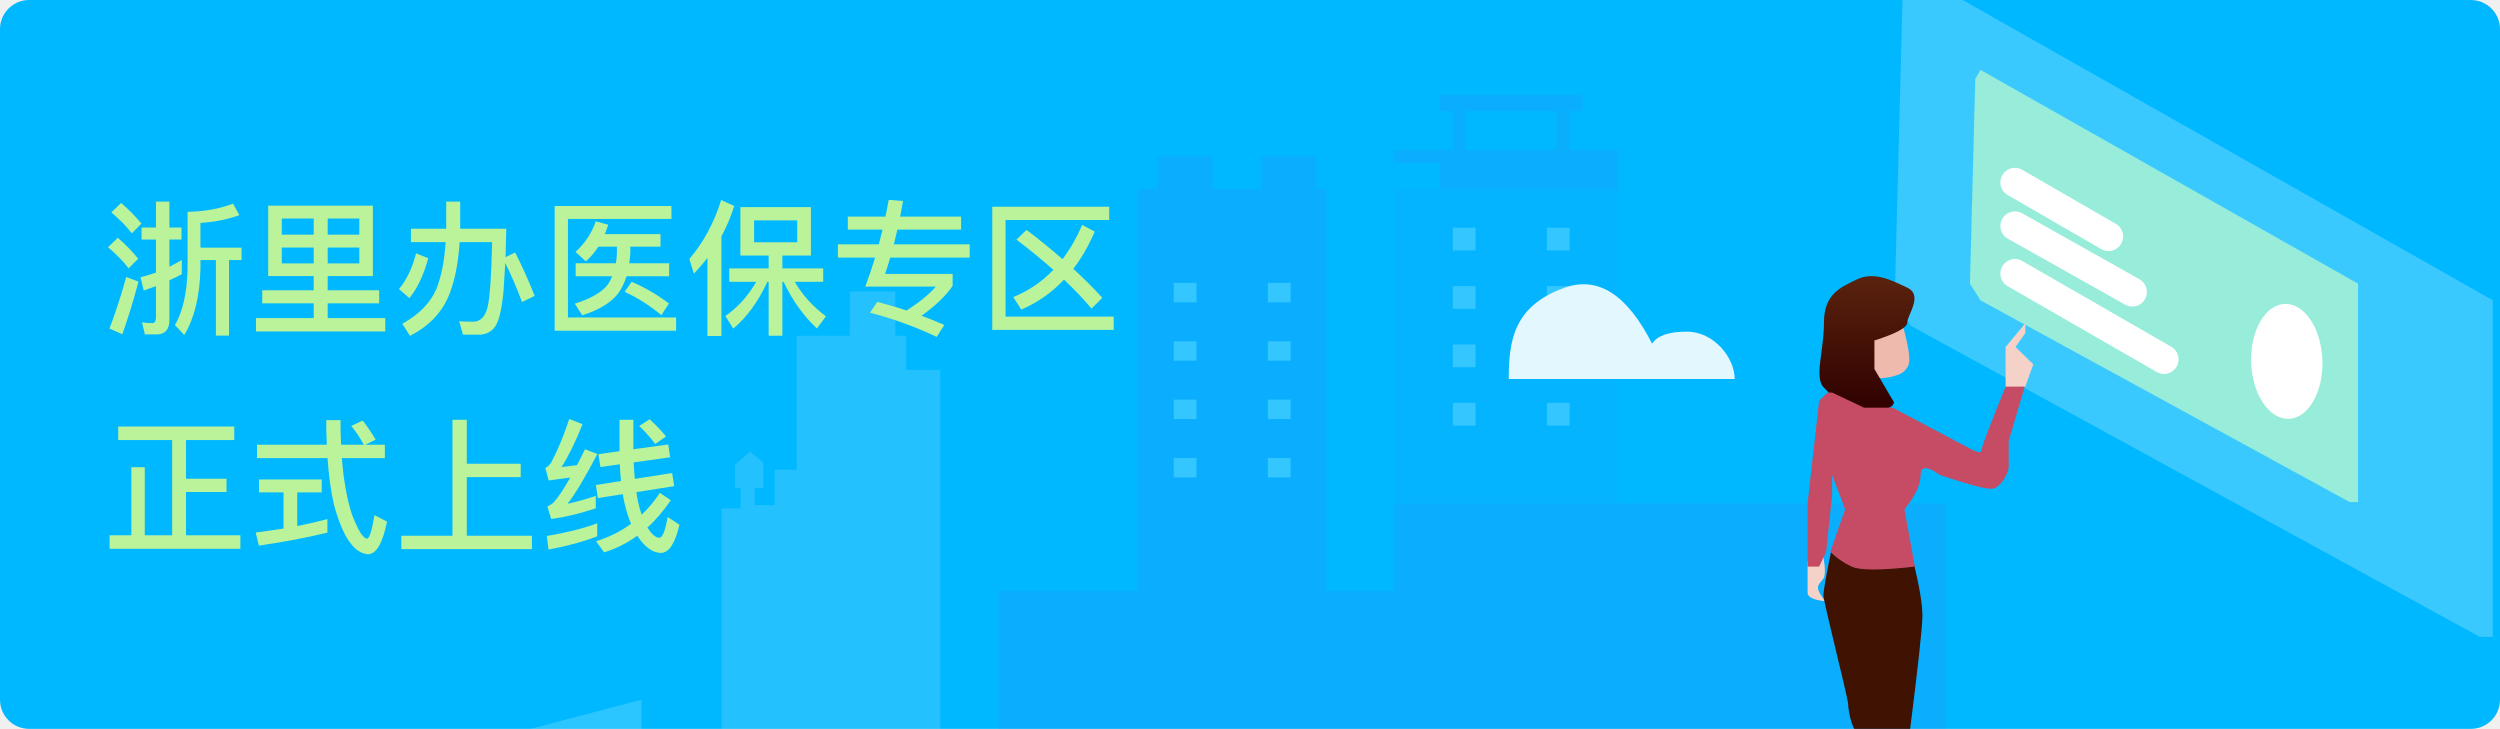
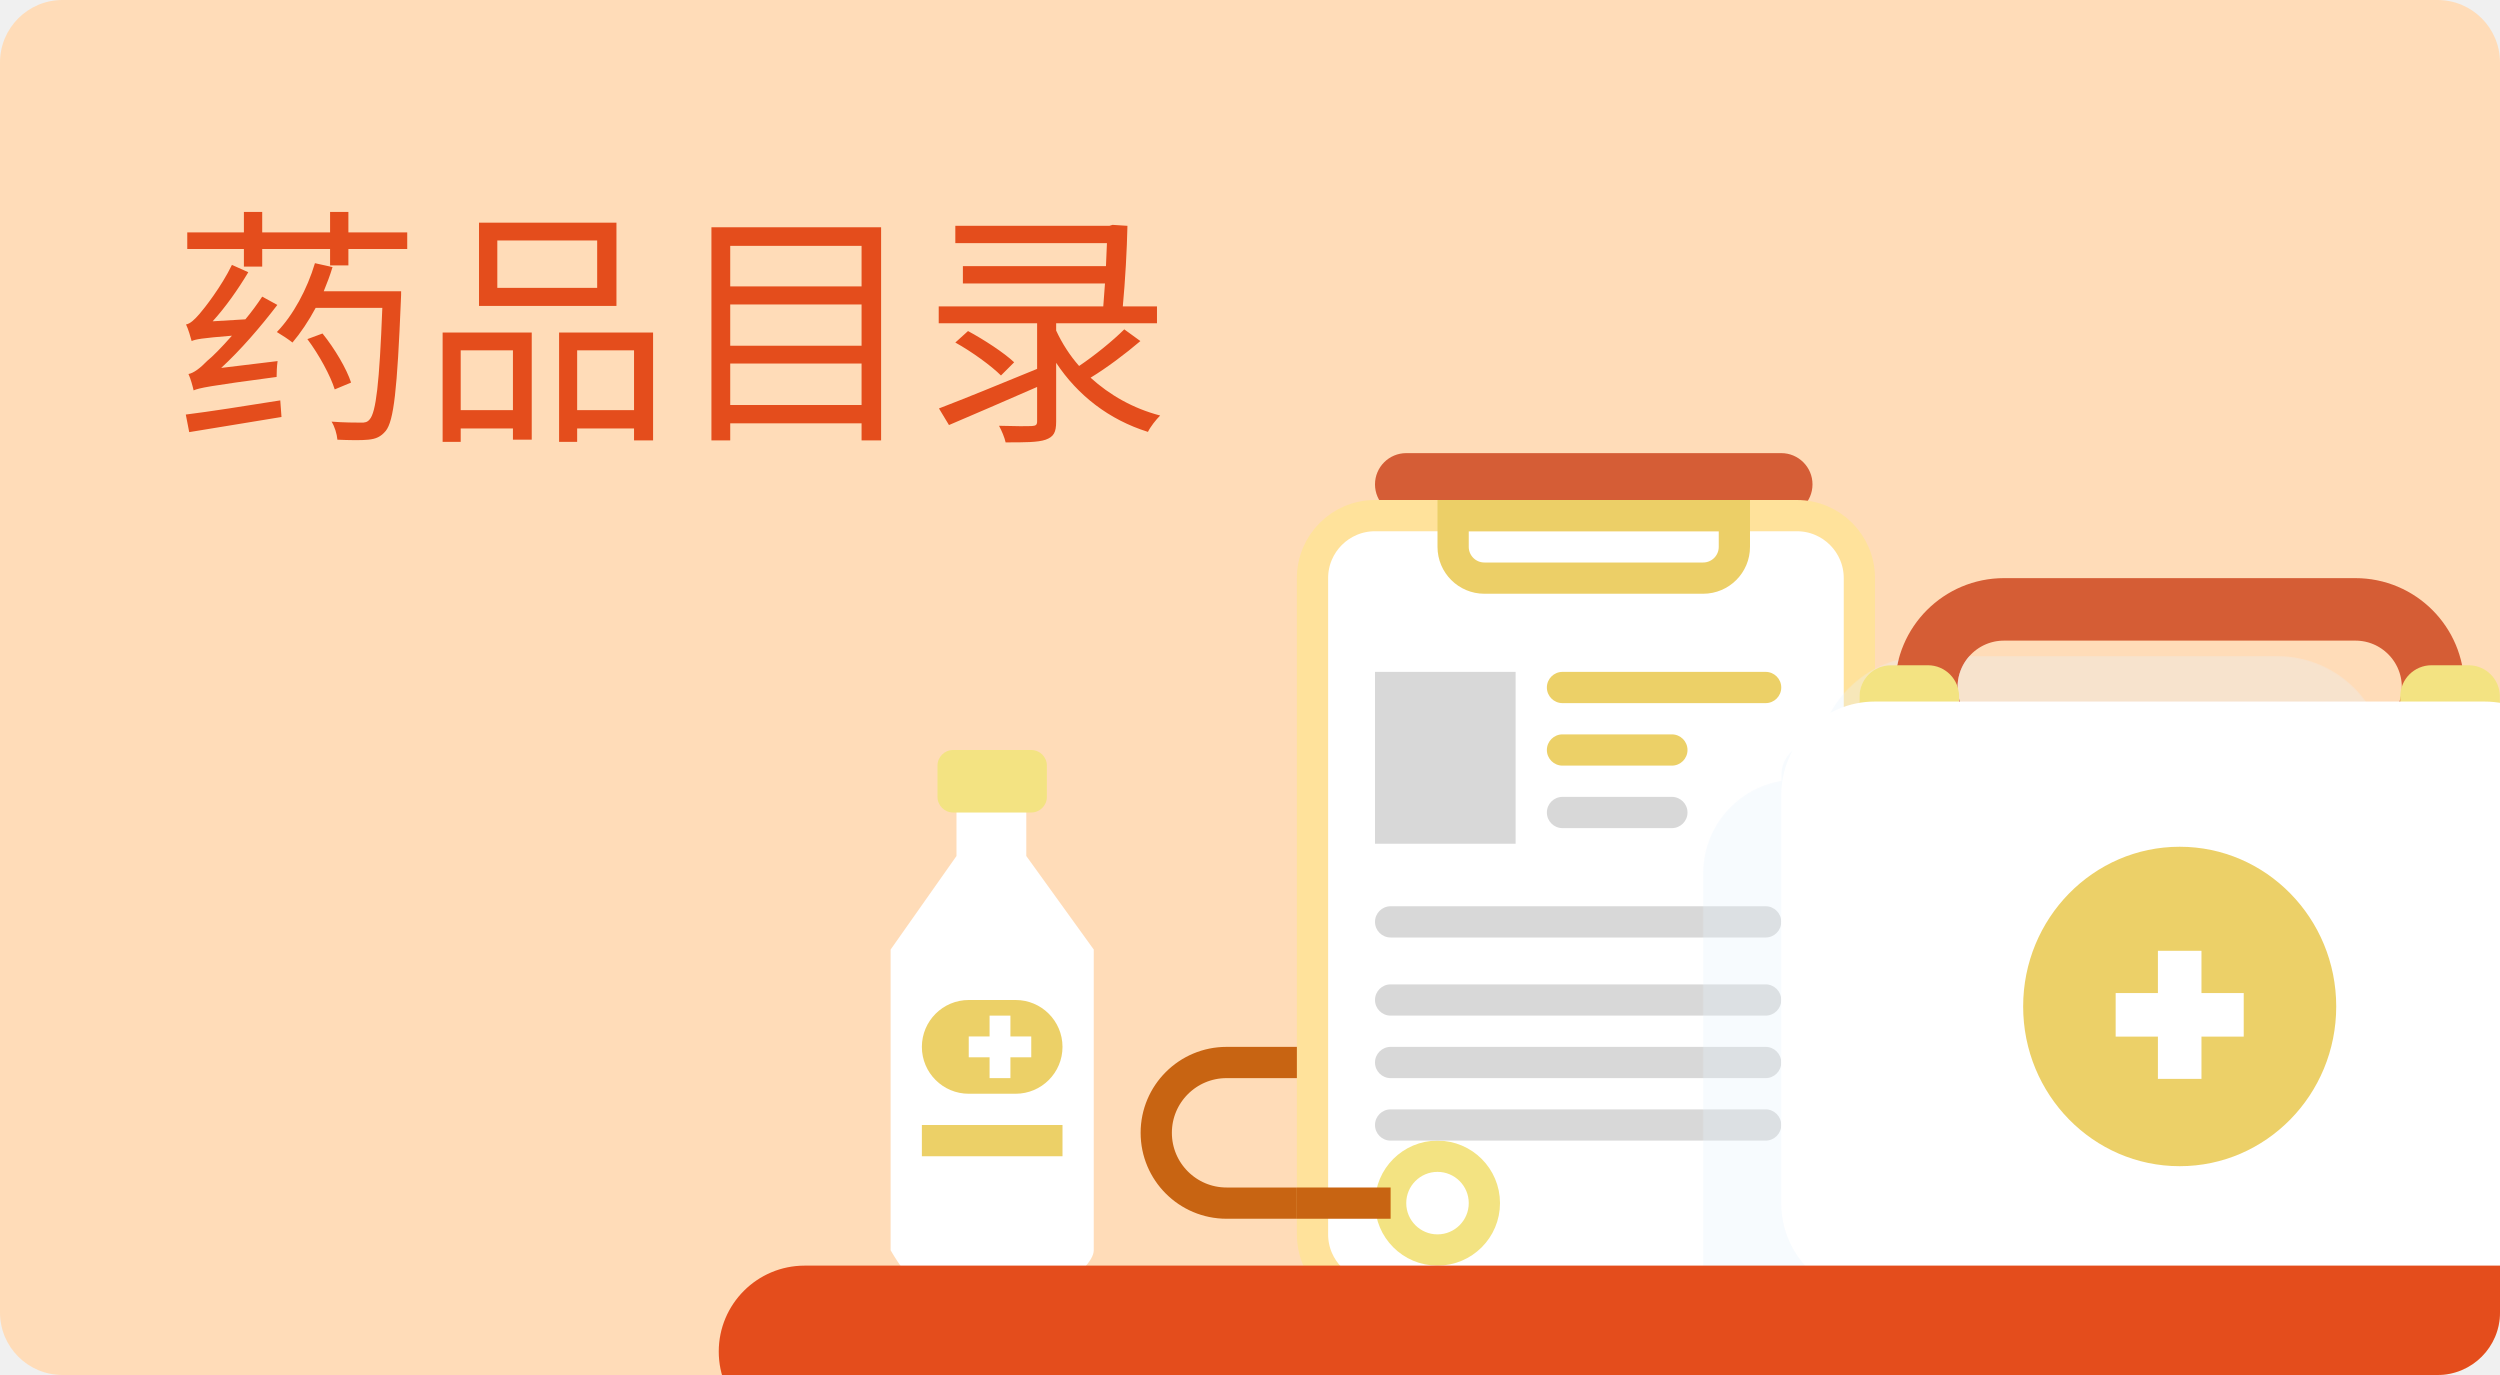
- <svg xmlns="http://www.w3.org/2000/svg" xmlns:xlink="http://www.w3.org/1999/xlink" width="343px" height="100px" viewBox="0 0 343 100" version="1.1">
+ <svg xmlns="http://www.w3.org/2000/svg" xmlns:xlink="http://www.w3.org/1999/xlink" width="160px" height="88px" viewBox="0 0 160 88" version="1.1">
  <defs>
-     <path d="M4,0 L339,0 C341.209,-4.05812251e-16 343,1.791 343,4 L343,96 C343,98.209 341.209,100 339,100 L4,100 C1.791,100 2.705415e-16,98.209 0,96 L0,4 C-2.705415e-16,1.791 1.791,4.05812251e-16 4,0 Z" id="path-1" />
-     <linearGradient x1="50%" y1="0%" x2="50%" y2="100%" id="linearGradient-3">
-       <stop stop-color="#5B230E" offset="0%" />
-       <stop stop-color="#2F0000" offset="100%" />
-     </linearGradient>
+     <rect id="path-1" x="0" y="0" width="160" height="88" rx="4" />
+     <filter x="-14.7%" y="-5.4%" width="119.6%" height="121.7%" filterUnits="objectBoundingBox" id="filter-3">
+       <feOffset dx="-5" dy="5" in="SourceAlpha" result="shadowOffsetOuter1" />
+       <feColorMatrix values="0 0 0 0 0.792   0 0 0 0 0.886   0 0 0 0 0.969  0 0 0 0.308 0" type="matrix" in="shadowOffsetOuter1" result="shadowMatrixOuter1" />
+       <feMerge>
+         <feMergeNode in="shadowMatrixOuter1" />
+         <feMergeNode in="SourceGraphic" />
+       </feMerge>
+     </filter>
  </defs>
-   <g id="广告" stroke="none" stroke-width="1" fill="none" fill-rule="evenodd">
-     <g id="位图">
-       <mask id="mask-2" fill="white">
-         <use xlink:href="#path-1" />
-       </mask>
-       <use id="Mask" fill="#00B8FF" xlink:href="#path-1" />
-       <g id="Group-15" opacity="0.2" mask="url(#mask-2)">
-         <g transform="translate(71, 13)">
-           <polygon id="Path-22" fill="#B5E4FF" points="45.594 33.065 45.594 27 51.837 27 51.837 33.065 53.33 33.065 53.33 37.743 58 37.743 58 101 28 101 28 56.744 30.614 56.744 30.614 53.983 29.847 53.983 29.847 50.77 31.892 48.954 33.734 50.467 33.734 53.983 32.552 53.983 32.552 56.304 35.292 56.304 35.292 51.435 38.29 51.435 38.29 33.065" />
-           <g id="Group-14" stroke-width="1" fill="none" transform="translate(66, 0)">
-             <rect id="Rectangle-18" fill="#3786F7" x="0" y="68.081" width="81.918" height="20.914" />
-             <rect id="Rectangle-17" fill="#3786F7" x="54.315" y="56.067" width="75.685" height="36.933" />
-             <g id="Group-11" transform="translate(19.14384, 8.454545)">
-               <rect id="Rectangle-8" fill="#3787F8" x="0" y="4.45" width="25.822" height="66.746" />
-               <rect id="Rectangle-11" fill="#3787F8" x="2.671" y="0" width="7.568" height="6.23" />
-               <rect id="Rectangle-11-Copy" fill="#3787F8" x="16.918" y="0" width="7.568" height="6.23" />
-               <g id="Group-9" transform="translate(4.89726, 17.35407)" fill="#FFFFFF">
-                 <g id="Group-8">
-                   <rect id="Rectangle-10" x="0" y="0" width="3.116" height="2.67" />
-                   <rect id="Rectangle-10-Copy" x="12.911" y="0" width="3.116" height="2.67" />
-                 </g>
-                 <g id="Group-8-Copy" transform="translate(0, 8.009569)">
-                   <rect id="Rectangle-10" x="0" y="0" width="3.116" height="2.67" />
-                   <rect id="Rectangle-10-Copy" x="12.911" y="0" width="3.116" height="2.67" />
-                 </g>
-                 <g id="Group-8-Copy-2" transform="translate(0, 16.01914)">
-                   <rect id="Rectangle-10" x="0" y="0" width="3.116" height="2.67" />
-                   <rect id="Rectangle-10-Copy" x="12.911" y="0" width="3.116" height="2.67" />
-                 </g>
-                 <g id="Group-8-Copy-3" transform="translate(0, 24.02871)">
-                   <rect id="Rectangle-10" x="0" y="0" width="3.116" height="2.67" />
-                   <rect id="Rectangle-10-Copy" x="12.911" y="0" width="3.116" height="2.67" />
-                 </g>
-               </g>
+   <g id="药品目录-copy" stroke="none" stroke-width="1" fill="none" fill-rule="evenodd">
+     <g id="定点药店">
+       <g id="Group-4">
+         <mask id="mask-2" fill="white">
+           <use xlink:href="#path-1" />
+         </mask>
+         <use id="Mask" fill="#FFDCB8" xlink:href="#path-1" />
+         <g id="Group-23-Copy-2" mask="url(#mask-2)">
+           <g transform="translate(35, 29)">
+             <path d="M128.471,31.836 C126.96,31.836 125.735,33.106 125.735,34.673 L125.735,49.327 C125.735,50.894 126.96,52.164 128.471,52.164 L148.529,52.164 C150.04,52.164 151.265,50.894 151.265,49.327 L151.265,34.673 C151.265,33.106 150.04,31.836 148.529,31.836 L128.471,31.836 Z M154,35.145 L151.265,35.145 L151.265,48.382 L154,48.382 L154,49.327 C154,52.46 151.551,55 148.529,55 L128.471,55 C125.449,55 123,52.46 123,49.327 L123,34.673 C123,31.54 125.449,29 128.471,29 L148.529,29 C151.551,29 154,31.54 154,34.673 L154,35.145 Z" id="Combined-Shape" stroke="none" fill="#126FC8" fill-rule="nonzero" />
+             <rect id="Rectangle-32" stroke="#C86412" stroke-width="2" fill="none" x="39" y="39" width="37" height="9" rx="4.5" />
+             <rect id="Rectangle-30" stroke="none" fill="#D55D36" fill-rule="evenodd" x="53" y="0" width="28" height="4" rx="2" />
+             <rect id="Rectangle-27" stroke="#FFE29B" stroke-width="2" fill="#FFFFFF" fill-rule="evenodd" x="49" y="4" width="35" height="50" rx="4" />
+             <path d="M76,4 L58,4 L58,6 C58,7.105 58.895,8 60,8 L74,8 C75.105,8 76,7.105 76,6 L76,4 Z" id="Combined-Shape" stroke="#ECCF67" stroke-width="2" fill="none" />
+             <circle id="Oval-6-Copy" stroke="#F3E382" stroke-width="2" fill="none" cx="57" cy="48" r="3" />
+             <rect id="Rectangle-33" stroke="none" fill="#C86412" fill-rule="evenodd" x="48" y="47" width="6" height="2" />
+             <rect id="Rectangle-28" stroke="none" fill="#D8D8D8" fill-rule="evenodd" x="53" y="14" width="9" height="11" />
+             <rect id="Rectangle-29" stroke="none" fill="#D8D8D8" fill-rule="evenodd" x="53" y="29" width="26" height="2" rx="1" />
+             <rect id="Rectangle-29-Copy-5" stroke="none" fill="#D8D8D8" fill-rule="evenodd" x="64" y="22" width="9" height="2" rx="1" />
+             <rect id="Rectangle-29-Copy-6" stroke="none" fill="#ECD067" fill-rule="evenodd" x="64" y="18" width="9" height="2" rx="1" />
+             <rect id="Rectangle-29-Copy-7" stroke="none" fill="#ECD067" fill-rule="evenodd" x="64" y="14" width="15" height="2" rx="1" />
+             <rect id="Rectangle-29-Copy-2" stroke="none" fill="#D8D8D8" fill-rule="evenodd" x="53" y="34" width="26" height="2" rx="1" />
+             <rect id="Rectangle-29-Copy-3" stroke="none" fill="#D8D8D8" fill-rule="evenodd" x="53" y="38" width="26" height="2" rx="1" />
+             <rect id="Rectangle-29-Copy-4" stroke="none" fill="#D8D8D8" fill-rule="evenodd" x="53" y="42" width="26" height="2" rx="1" />
+             <g id="Group-18" filter="url(#filter-3)" stroke="none" stroke-width="1" fill="none" fill-rule="evenodd" transform="translate(79, 8)">
+               <rect id="Rectangle-26" stroke="#D55D36" stroke-width="4" x="9.286" y="2" width="32.429" height="9.939" rx="4.97" />
+               <rect id="Rectangle-25" fill="#F3E382" x="5.009" y="5.576" width="6.375" height="5.576" rx="2" />
+               <rect id="Rectangle-25-Copy" fill="#F3E382" x="39.616" y="5.576" width="6.375" height="5.576" rx="2" />
+               <rect id="Rectangle-23" fill="#FFFFFF" x="0" y="7.899" width="51" height="38.101" rx="6" />
+               <ellipse id="Oval-5" fill="#ECD067" cx="25.5" cy="27.414" rx="10.018" ry="10.222" />
+               <path d="M24.106,26.556 L24.106,23.851 L26.894,23.851 L26.894,26.556 L29.598,26.556 L29.598,29.343 L26.894,29.343 L26.894,32.048 L24.106,32.048 L24.106,29.343 L21.402,29.343 L21.402,26.556 L24.106,26.556 Z" id="Combined-Shape" fill="#FFFFFF" />
            </g>
-             <rect id="Rectangle-12" fill="#3787F8" opacity="0.379" x="54.315" y="12.904" width="30.719" height="55.177" />
-             <g id="Group-13" transform="translate(62.32877, 18.24402)" fill="#FFFFFF">
-               <g id="Group-12">
-                 <rect id="Rectangle-13" x="0" y="0" width="3.116" height="3.115" />
-                 <rect id="Rectangle-13-Copy" x="12.911" y="0" width="3.116" height="3.115" />
-               </g>
-               <g id="Group-12-Copy" transform="translate(0, 8.009569)">
-                 <rect id="Rectangle-13" x="0" y="0" width="3.116" height="3.115" />
-                 <rect id="Rectangle-13-Copy" x="12.911" y="0" width="3.116" height="3.115" />
-               </g>
-               <g id="Group-12-Copy-2" transform="translate(0, 16.01914)">
-                 <rect id="Rectangle-13" x="0" y="0" width="3.116" height="3.115" />
-                 <rect id="Rectangle-13-Copy" x="12.911" y="0" width="3.116" height="3.115" />
-               </g>
-               <g id="Group-12-Copy-3" transform="translate(0, 24.02871)">
-                 <rect id="Rectangle-13" x="0" y="0" width="3.116" height="3.115" />
-                 <rect id="Rectangle-13-Copy" x="12.911" y="0" width="3.116" height="3.115" />
-               </g>
-             </g>
-             <rect id="Rectangle-14" fill="#3786F7" x="62.329" y="2.225" width="1.781" height="8.455" />
-             <rect id="Rectangle-14-Copy" fill="#3786F7" x="76.575" y="2.225" width="1.781" height="8.455" />
-             <rect id="Rectangle-14-Copy-2" fill="#3786F7" transform="translate(70.34247, 1.11244) scale(1, -1) translate(-70.34247, -1.11244) " x="60.548" y="0" width="19.589" height="2.225" />
-             <rect id="Rectangle-14-Copy-3" fill="#3786F7" transform="translate(72.7911, 10.23445) scale(1, -1) translate(-72.7911, -10.23445) " x="60.548" y="7.565" width="24.486" height="5.34" />
-             <rect id="Rectangle-15" fill="#3786F7" x="54.315" y="7.565" width="30.719" height="1.78" />
+             <path d="M26.215,21.826 L26.215,25.785 L22,31.771 L22,51.016 C23.142,53.005 24.338,54 25.589,54 C26.84,54 29.015,54 32.115,54 C34.038,52.666 35,51.672 35,51.016 C35,50.361 35,43.946 35,31.771 L30.683,25.785 L30.683,21 L26.215,21 L26.215,21.826 Z" id="Path-80" stroke="none" fill="#FFFFFF" fill-rule="evenodd" />
+             <rect id="Rectangle-41" stroke="none" fill="#ECD067" fill-rule="evenodd" x="24" y="35" width="9" height="6" rx="3" />
+             <path d="M28.333,37.333 L28.333,36 L29.667,36 L29.667,37.333 L31,37.333 L31,38.667 L29.667,38.667 L29.667,40 L28.333,40 L28.333,38.667 L27,38.667 L27,37.333 L28.333,37.333 Z" id="Combined-Shape-Copy-2" stroke="none" fill="#FFFFFF" fill-rule="evenodd" />
+             <rect id="Rectangle-43" stroke="none" fill="#ECD067" fill-rule="evenodd" x="24" y="43" width="9" height="2" />
+             <rect id="Rectangle-44" stroke="none" fill="#F3E382" fill-rule="evenodd" x="25" y="19" width="7" height="4" rx="1" />
+             <rect id="Rectangle-42" stroke="none" fill="#E44D1C" fill-rule="evenodd" x="11" y="52" width="264" height="11" rx="5.5" />
          </g>
-           <polygon id="Rectangle-7" fill="#D8F9FF" points="0 87.464 17 83 17 108 0 108" />
        </g>
      </g>
-       <g id="Group-2" mask="url(#mask-2)">
-         <g transform="translate(207, -4)">
-           <g id="Group-30" stroke-width="1" fill="none" transform="translate(41, 0)">
-             <polygon id="Path-35-Copy" fill="#C3F0FF" opacity="0.3" points="14.2 48.727 11.954 45.192 13.077 1.867 14.2 0 94 45.192 94 48.727 94 91.381 92.234 91.381" />
-             <path d="M6.502,103.364 C6.152,107.716 5.977,110.866 5.977,112.816 C5.977,114.766 6.446,117.519 7.383,121.077 L8.792,122.785 L9.309,103.891 L6.502,103.364 Z" id="Path-31" fill="#FBE2DA" />
-             <path d="M2.88415734e-13,81.046 L2.88415734e-13,83.391 C9.6138578e-14,84.082 0,84.727 0,85.326 C0,85.926 0.8,86.312 2.4,86.485 C2.017,85.963 1.76,85.576 1.63,85.326 C1.107,84.322 1.701,84.052 2.166,83.391 C2.443,82.997 2.443,81.987 2.166,80.363 L2.88415734e-13,81.046 Z" id="Path-30" fill="#F4D2C8" />
-             <path d="M13.142,48.954 C13.91,51.754 14.135,53.489 13.815,54.159 C13.335,55.164 12.567,55.422 11.643,55.657 C11.028,55.813 10.186,55.903 9.119,55.927 L7.607,48.954 L13.142,48.954 Z" id="Path-27" fill="#EFBAAE" />
-             <path d="M9.17,50.714 C12.17,49.757 13.67,48.939 13.67,48.259 C13.67,47.239 15.921,44.524 13.67,43.46 C11.42,42.397 9.105,41.214 6.761,42.337 C4.417,43.46 2.249,44.396 2.249,48.259 C2.249,52.121 0.857,55.856 2.249,57.19 C3.641,58.524 4.599,60.377 8.15,60.377 C10.518,60.377 11.75,59.978 11.848,59.182 C10.063,56.148 9.17,54.631 9.17,54.631 C9.17,54.631 9.17,53.325 9.17,50.714 Z" id="Path-26" fill="url(#linearGradient-3)" />
-             <path d="M3.28,79.414 C2.542,82.983 2.173,85.069 2.173,85.671 C2.173,86.574 5.566,99.789 5.566,100.638 C5.566,101.486 6.239,106.067 8.96,106.067 C10.774,106.067 12.45,105.603 13.989,104.675 C15.168,95.395 15.757,89.994 15.757,88.47 C15.757,86.945 15.359,84.53 14.563,81.225 L7.494,79.414 L3.28,79.414 Z" id="Path-29" fill="#3F1202" />
-             <path d="M2.746,57.862 L1.586,58.966 C0.529,68.378 0,73.085 0,73.085 C0,73.085 0,75.969 0,81.738 L1.586,81.738 L2.554,79.703 L3.37,71.823 L3.37,69.196 L5.152,73.883 L3.12,79.703 C3.93,80.531 4.903,81.209 6.037,81.738 C7.171,82.266 10.066,82.266 14.72,81.738 L13.287,73.883 C14.769,72.036 15.51,70.474 15.51,69.196 C15.51,67.919 16.408,67.919 18.203,69.196 C21.952,70.442 24.274,71.065 25.17,71.065 C26.514,71.065 27.593,68.73 27.593,68.167 C27.593,67.791 27.593,66.564 27.593,64.488 L29.884,56.746 L27.593,56.025 C25.114,62.062 23.875,65.292 23.875,65.715 C23.875,66.138 23.447,66.138 22.591,65.715 L11.686,59.932 L7.744,59.932 L3.37,57.862 L2.746,57.862 Z" id="Path-28" fill="#C54C64" />
-             <polygon id="Path-35" fill="#97ECDA" points="23.735 45.213 22.277 42.92 23.006 14.81 23.735 13.598 75.526 42.92 75.526 45.213 75.526 72.887 74.38 72.887" />
-             <ellipse id="Oval-14" fill="#FFFFFF" transform="translate(65.74567, 53.57741) rotate(-2) translate(-65.74567, -53.57741) " cx="65.746" cy="53.577" rx="4.89" ry="7.887" />
-             <path d="M28.452,29.029 L41.295,36.444" id="Line-7" stroke="#FFFFFF" stroke-width="4" stroke-linecap="round" />
-             <path d="M28.453,35.004 L44.555,44.059" id="Line-7-Copy" stroke="#FFFFFF" stroke-width="4" stroke-linecap="round" />
-             <path d="M28.453,41.538 L48.902,53.305" id="Line-7-Copy-2" stroke="#FFFFFF" stroke-width="4" stroke-linecap="round" />
-             <path d="M27.168,57.038 L27.168,51.604 L29.875,48.356 L29.875,49.697 L28.521,51.604 C30.155,53.19 30.971,53.984 30.971,53.984 C30.971,53.984 30.606,55.002 29.875,57.038 L27.168,57.038 Z" id="Path-36" fill="#F4D2C8" />
-           </g>
-           <path d="M0,56 C0,53.071 2.861,49.5 6.56,49.5 C9.025,49.5 10.618,50.049 11.338,51.146 C14.771,44.376 18.79,41.825 23.394,43.496 C30.299,46.002 31,50.665 31,56 C31,56 0,56 0,56 Z" id="Path-12" fill="#E3F7FE" transform="translate(15.5, 49.5) scale(-1, 1) translate(-15.5, -49.5) " />
-         </g>
-       </g>
-       <path d="M16.62,27.84 C17.72,28.8 18.64,29.74 19.4,30.68 L18.08,32.02 C17.42,31.12 16.48,30.16 15.28,29.14 L16.62,27.84 Z M16.16,32.62 C17.26,33.58 18.2,34.54 18.96,35.5 L17.64,36.82 C16.96,35.9 16.02,34.94 14.82,33.92 L16.16,32.62 Z M17.32,38 L19,38.64 C18.32,41.2 17.58,43.62 16.78,45.86 L15.02,45.08 C15.9,42.76 16.66,40.4 17.32,38 Z M24.94,35.68 L24.94,37.62 C24.38,37.92 23.8,38.2 23.24,38.46 L23.24,43.88 C23.24,45.2 22.66,45.88 21.5,45.88 L19.88,45.88 L19.48,44.22 C19.98,44.3 20.46,44.34 20.9,44.34 C21.22,44.34 21.4,44.04 21.4,43.46 L21.4,39.26 L19.72,39.86 L19.28,38.04 C20,37.86 20.7,37.64 21.4,37.4 L21.4,32.86 L19.42,32.86 L19.42,31.22 L21.4,31.22 L21.4,27.66 L23.24,27.66 L23.24,31.22 L24.9,31.22 L24.9,32.86 L23.24,32.86 L23.24,36.6 C23.8,36.32 24.38,36 24.94,35.68 Z M31.98,27.94 L32.84,29.52 C31.24,30.1 29.46,30.46 27.5,30.58 L27.5,33.98 L33.14,33.98 L33.14,35.68 L31.42,35.68 L31.42,46.04 L29.62,46.04 L29.62,35.68 L27.5,35.68 L27.5,36.9 C27.4,40.68 26.66,43.7 25.28,45.96 L24,44.6 C25.08,42.74 25.66,40.18 25.74,36.9 L25.74,29.06 C28.06,29.02 30.14,28.64 31.98,27.94 Z M38.66,33.96 L38.66,36.14 L43.04,36.14 L43.04,33.96 L38.66,33.96 Z M43.04,37.88 L36.8,37.88 L36.8,28.22 L51.16,28.22 L51.16,37.88 L44.96,37.88 L44.96,39.82 L52.02,39.82 L52.02,41.62 L44.96,41.62 L44.96,43.64 L52.86,43.64 L52.86,45.48 L35.12,45.48 L35.12,43.64 L43.04,43.64 L43.04,41.62 L35.98,41.62 L35.98,39.82 L43.04,39.82 L43.04,37.88 Z M44.96,36.14 L49.3,36.14 L49.3,33.96 L44.96,33.96 L44.96,36.14 Z M49.3,32.2 L49.3,29.98 L44.96,29.98 L44.96,32.2 L49.3,32.2 Z M43.04,29.98 L38.66,29.98 L38.66,32.2 L43.04,32.2 L43.04,29.98 Z M57.08,34.76 L58.76,35.42 C58.1,37.8 57.24,39.62 56.16,40.9 L54.74,39.66 C55.78,38.42 56.56,36.8 57.08,34.76 Z M61.22,27.66 L63.14,27.66 L63.14,31.38 L69.46,31.38 C69.42,32.78 69.4,34.08 69.36,35.28 L70.68,34.64 C71.6,36.44 72.5,38.42 73.36,40.6 L71.62,41.44 C70.9,39.48 70.12,37.68 69.32,36.08 C69.24,37.56 69.16,38.88 69.08,40 C68.88,42.16 68.54,43.68 68.08,44.56 C67.62,45.4 66.88,45.84 65.86,45.92 L63.52,45.92 L63,44.08 C63.68,44.12 64.32,44.14 64.92,44.14 C65.9,44.14 66.56,43.46 66.9,42.14 C67.22,40.74 67.42,37.76 67.52,33.22 L63.06,33.22 C62.86,36.4 62.3,39 61.38,41.02 C60.34,43.2 58.62,44.88 56.24,46.08 L55.2,44.42 C57.48,43.16 59.04,41.56 59.88,39.64 C60.56,37.9 60.98,35.76 61.14,33.22 L56.38,33.22 L56.38,31.38 L61.22,31.38 L61.22,27.66 Z M82.1,33.84 C81.58,34.64 81.02,35.3 80.38,35.86 L78.96,34.56 C80.24,33.4 81.18,32 81.74,30.36 L83.46,30.84 C83.3,31.3 83.14,31.72 82.98,32.12 L90.62,32.12 L90.62,33.84 L86.48,33.84 L86.48,34.72 C86.44,35.22 86.4,35.68 86.34,36.12 L91.8,36.12 L91.8,37.9 L85.96,37.9 C85.68,38.82 85.28,39.62 84.78,40.3 C83.78,41.56 82.16,42.54 79.88,43.26 L78.86,41.66 C81.06,40.98 82.56,40.1 83.38,39.06 C83.62,38.7 83.84,38.3 84,37.9 L78.98,37.9 L78.98,36.12 L84.5,36.12 C84.58,35.66 84.62,35.2 84.64,34.72 L84.64,33.84 L82.1,33.84 Z M86.66,38.66 C88.52,39.46 90.22,40.46 91.78,41.64 L90.74,43.24 C89.1,41.88 87.42,40.82 85.7,40.04 L86.66,38.66 Z M76.1,28.26 L92.12,28.26 L92.12,30.04 L77.92,30.04 L77.92,43.56 L92.76,43.56 L92.76,45.38 L76.1,45.38 L76.1,28.26 Z M98.94,27.44 L100.74,28.26 C100.28,29.72 99.7,31.1 98.98,32.42 L98.98,46.1 L97.06,46.1 L97.06,35.38 C96.48,36.14 95.86,36.86 95.2,37.56 L94.58,35.54 C96.54,33.22 98,30.52 98.94,27.44 Z M101.58,28.42 L111.26,28.42 L111.26,35.06 L107.34,35.06 L107.34,36.82 L112.94,36.82 L112.94,38.66 L109.04,38.66 C110.08,40.46 111.5,42.04 113.32,43.4 L112.08,45.06 C110.24,43.34 108.72,41.22 107.5,38.66 L107.34,38.66 L107.34,46.06 L105.46,46.06 L105.46,38.66 L105.28,38.66 C104.02,41.4 102.46,43.54 100.6,45.08 L99.52,43.36 C101.24,42.16 102.64,40.6 103.76,38.66 L100.06,38.66 L100.06,36.82 L105.46,36.82 L105.46,35.06 L101.58,35.06 L101.58,28.42 Z M109.38,33.24 L109.38,30.24 L103.46,30.24 L103.46,33.24 L109.38,33.24 Z M114.96,33.52 L120.58,33.52 C120.74,32.84 120.92,32.18 121.08,31.5 L116.32,31.5 L116.32,29.72 L121.48,29.72 C121.64,28.96 121.78,28.18 121.94,27.42 L123.9,27.58 C123.76,28.32 123.62,29.04 123.5,29.72 L131.86,29.72 L131.86,31.5 L123.12,31.5 C122.96,32.2 122.8,32.88 122.64,33.52 L133.04,33.52 L133.04,35.34 L122.14,35.34 C121.9,36.14 121.68,36.88 121.44,37.58 L130.7,37.58 L130.7,39.22 C129.78,40.58 128.36,41.94 126.44,43.32 C127.52,43.72 128.56,44.14 129.56,44.58 L128.52,46.22 C125.54,44.82 122.48,43.7 119.36,42.9 L120.36,41.42 C121.76,41.78 123.1,42.16 124.38,42.6 C126.08,41.52 127.42,40.44 128.4,39.32 L118.72,39.32 C119.2,38.04 119.64,36.72 120.06,35.34 L114.96,35.34 L114.96,33.52 Z M140.84,31.54 C142.6,32.88 144.26,34.22 145.78,35.56 C146.82,34.18 147.72,32.62 148.48,30.86 L150.2,31.78 C149.36,33.72 148.38,35.42 147.26,36.88 C148.7,38.2 150.04,39.54 151.24,40.86 L149.76,42.34 C148.68,41.06 147.42,39.72 145.98,38.36 C144.3,40.16 142.34,41.52 140.12,42.48 L139.02,40.76 C141.12,39.9 142.96,38.66 144.52,37.02 C143,35.66 141.3,34.28 139.46,32.88 L140.84,31.54 Z M136.14,28.36 L152.18,28.36 L152.18,30.18 L137.96,30.18 L137.96,43.44 L152.8,43.44 L152.8,45.26 L136.14,45.26 L136.14,28.36 Z M23.62,60.38 L16.22,60.38 L16.22,58.52 L32.14,58.52 L32.14,60.38 L25.52,60.38 L25.52,65.68 L31.08,65.68 L31.08,67.5 L25.52,67.5 L25.52,73.44 L32.98,73.44 L32.98,75.3 L15.04,75.3 L15.04,73.44 L18.02,73.44 L18.02,64.1 L19.86,64.1 L19.86,73.44 L23.62,73.44 L23.62,60.38 Z M35.26,61.02 L44.84,61.02 C44.78,59.94 44.76,58.8 44.76,57.64 L46.72,57.64 C46.72,58.82 46.74,59.94 46.8,61.02 L49.92,61.02 C49.4,60.06 48.82,59.2 48.2,58.44 L49.76,57.7 C50.38,58.5 50.98,59.36 51.54,60.32 L50.12,61.02 L52.8,61.02 L52.8,62.86 L46.9,62.86 C47.14,65.9 47.6,68.48 48.28,70.56 C49.12,72.78 49.82,73.9 50.38,73.9 C50.68,73.88 51.02,72.8 51.38,70.68 L53.1,71.56 C52.5,74.52 51.64,76.02 50.5,76.04 C48.58,75.92 47.02,73.66 45.82,69.24 C45.4,67.4 45.1,65.28 44.94,62.86 L35.26,62.86 L35.26,61.02 Z M35.54,65.78 L44.14,65.78 L44.14,67.56 L40.78,67.56 L40.78,72.18 C42.18,71.9 43.56,71.58 44.92,71.22 L44.92,73.08 C42,73.78 38.86,74.38 35.52,74.86 L35.08,73.06 C36.36,72.9 37.64,72.72 38.9,72.52 L38.9,67.56 L35.54,67.56 L35.54,65.78 Z M62.08,57.6 L64.04,57.6 L64.04,63.62 L71.44,63.62 L71.44,65.46 L64.04,65.46 L64.04,73.5 L72.98,73.5 L72.98,75.34 L55.06,75.34 L55.06,73.5 L62.08,73.5 L62.08,57.6 Z M81.94,71.8 L81.94,73.58 C79.98,74.34 77.76,74.94 75.26,75.4 L75.02,73.54 C77.66,73.1 79.98,72.52 81.94,71.8 Z M78.1,57.48 L79.92,58.2 C78.96,60.62 78,62.58 77.04,64.08 C77.74,64 78.44,63.92 79.16,63.82 C79.52,63.14 79.88,62.4 80.26,61.64 L81.96,62.28 C80.34,65.4 78.98,67.68 77.86,69.12 C79.14,68.84 80.42,68.48 81.74,68.04 L81.74,69.74 C79.58,70.46 77.54,70.96 75.62,71.2 L75.1,69.48 C75.44,69.34 75.72,69.16 75.96,68.94 C76.56,68.28 77.32,67.14 78.24,65.52 C77.28,65.64 76.3,65.78 75.28,65.92 L74.82,64.2 C75.1,64.08 75.36,63.84 75.6,63.5 C76.56,61.7 77.38,59.68 78.1,57.48 Z M91.68,60.98 L91.94,62.74 L86.94,63.44 C86.98,64.24 87.02,64.98 87.1,65.7 L92.22,64.9 L92.5,66.7 L87.32,67.52 L87.4,68.1 C87.56,69.04 87.78,69.88 88.04,70.62 C88.96,69.74 89.8,68.74 90.54,67.62 L92.04,68.64 C91.04,70.08 89.98,71.34 88.82,72.38 C89.42,73.3 89.96,73.78 90.44,73.78 C90.9,73.78 91.28,72.82 91.6,70.92 L93.22,72 C92.62,74.56 91.78,75.86 90.66,75.86 C89.66,75.84 88.7,75.22 87.8,74.02 C87.66,73.84 87.54,73.66 87.44,73.5 C86,74.54 84.48,75.3 82.88,75.78 L81.78,74.26 C83.58,73.7 85.18,72.9 86.58,71.86 C86.22,71.02 85.94,70.1 85.7,69.1 C85.6,68.68 85.52,68.24 85.44,67.8 L82.02,68.34 L81.76,66.54 L85.2,66 C85.12,65.26 85.08,64.5 85.04,63.7 L82.38,64.08 L82.1,62.32 L85,61.9 L85,57.6 L86.9,57.6 L86.9,61.64 L91.68,60.98 Z M89.14,57.52 C90.1,58.44 90.86,59.22 91.38,59.88 L89.9,60.92 C89.36,60.16 88.62,59.34 87.7,58.44 L89.14,57.52 Z" id="浙里办医保专区-正式上线" fill="#BBF39B" mask="url(#mask-2)" />
+       <text id="药品目录" font-family="PingFangSC-Medium, PingFang SC" font-size="16" font-weight="400" fill="#E44D1C">
+         <tspan x="11" y="27">药品目录</tspan>
+       </text>
    </g>
  </g>
</svg>
